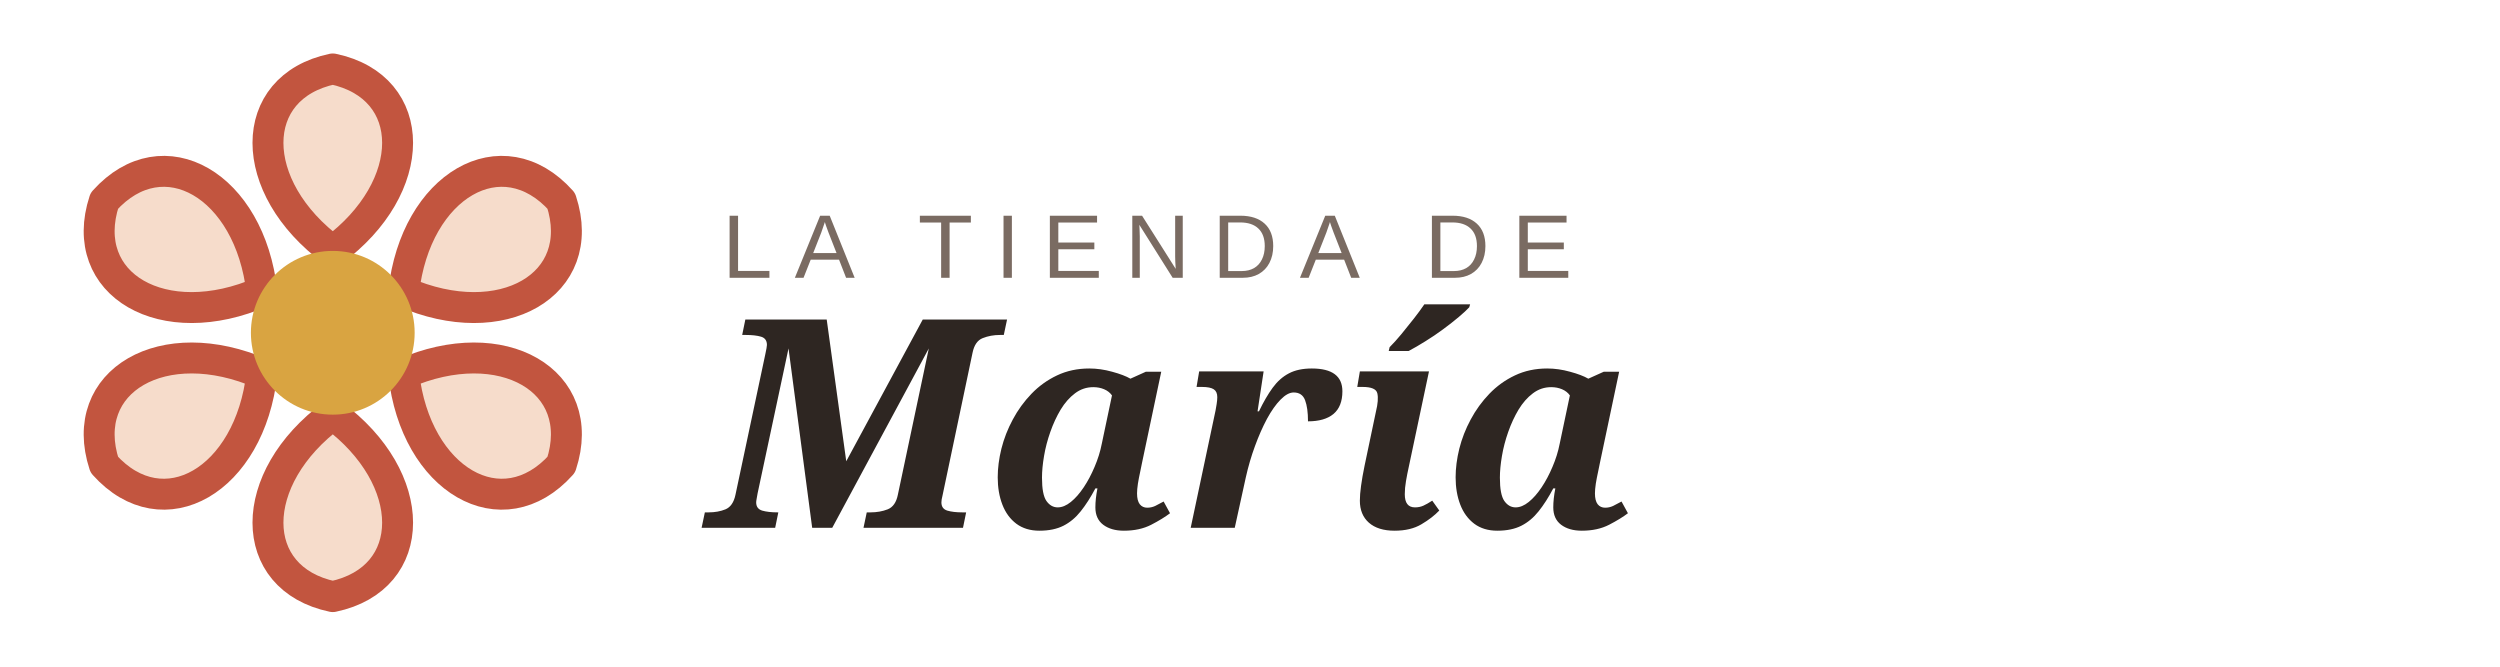
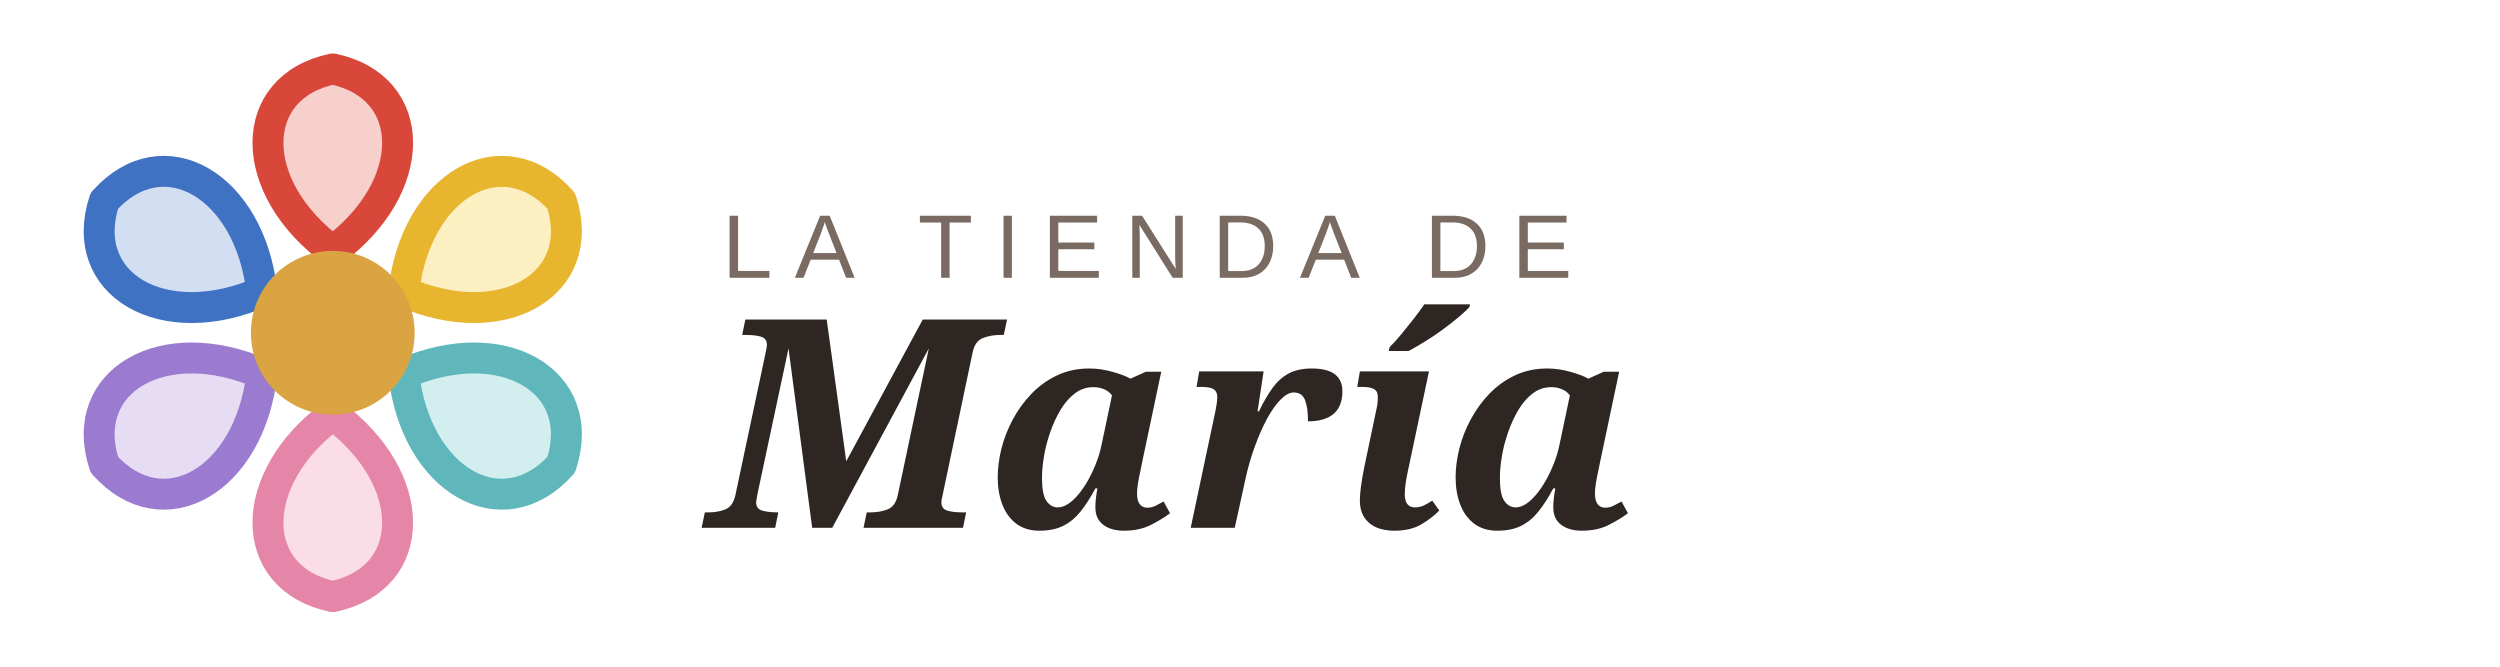
<svg xmlns="http://www.w3.org/2000/svg" viewBox="0 0 360 96" role="img" aria-label="La tienda de María">
  <g transform="translate(6 6) scale(1.31)">
-     <g fill="#F6DCCB" stroke="#C2553F" stroke-width="3.4" stroke-linejoin="round">
-       <path d="M32 23 C 22.5 16, 22.5 5, 32 3 C 41.5 5, 41.5 16, 32 23 Z" />
-       <path d="M32 23 C 22.5 16, 22.5 5, 32 3 C 41.5 5, 41.5 16, 32 23 Z" transform="rotate(60 32 32)" />
-       <path d="M32 23 C 22.5 16, 22.5 5, 32 3 C 41.5 5, 41.5 16, 32 23 Z" transform="rotate(120 32 32)" />
-       <path d="M32 23 C 22.5 16, 22.5 5, 32 3 C 41.5 5, 41.5 16, 32 23 Z" transform="rotate(180 32 32)" />
-       <path d="M32 23 C 22.5 16, 22.5 5, 32 3 C 41.5 5, 41.5 16, 32 23 Z" transform="rotate(240 32 32)" />
-       <path d="M32 23 C 22.5 16, 22.5 5, 32 3 C 41.5 5, 41.5 16, 32 23 Z" transform="rotate(300 32 32)" />
+     <g stroke-width="3.4" stroke-linejoin="round">
+       <path d="M32 23 C 22.5 16, 22.5 5, 32 3 C 41.5 5, 41.5 16, 32 23 Z" fill="#F7D0CB" stroke="#D9473B" />
+       <path d="M32 23 C 22.5 16, 22.5 5, 32 3 C 41.5 5, 41.5 16, 32 23 Z" fill="#FCEFC2" stroke="#E8B52E" transform="rotate(60 32 32)" />
+       <path d="M32 23 C 22.5 16, 22.5 5, 32 3 C 41.5 5, 41.5 16, 32 23 Z" fill="#D3EEEF" stroke="#5FB7BB" transform="rotate(120 32 32)" />
+       <path d="M32 23 C 22.5 16, 22.5 5, 32 3 C 41.5 5, 41.5 16, 32 23 Z" fill="#FADDE7" stroke="#E585A8" transform="rotate(180 32 32)" />
+       <path d="M32 23 C 22.5 16, 22.5 5, 32 3 C 41.5 5, 41.5 16, 32 23 Z" fill="#E6DCF4" stroke="#9B7BCF" transform="rotate(240 32 32)" />
+       <path d="M32 23 C 22.5 16, 22.5 5, 32 3 C 41.5 5, 41.5 16, 32 23 Z" fill="#D2DEF2" stroke="#3F72C2" transform="rotate(300 32 32)" />
    </g>
    <circle cx="32" cy="32" r="9" fill="#D9A441" />
  </g>
  <text x="104" y="40" font-family="'DM Sans', 'Helvetica Neue', Arial, sans-serif" font-size="13" letter-spacing="3.2" fill="#7A6B62">LA TIENDA DE</text>
  <text x="102" y="76" font-family="Fraunces, Georgia, serif" font-style="italic" font-weight="600" font-size="42" fill="#2E2622">María</text>
</svg>
